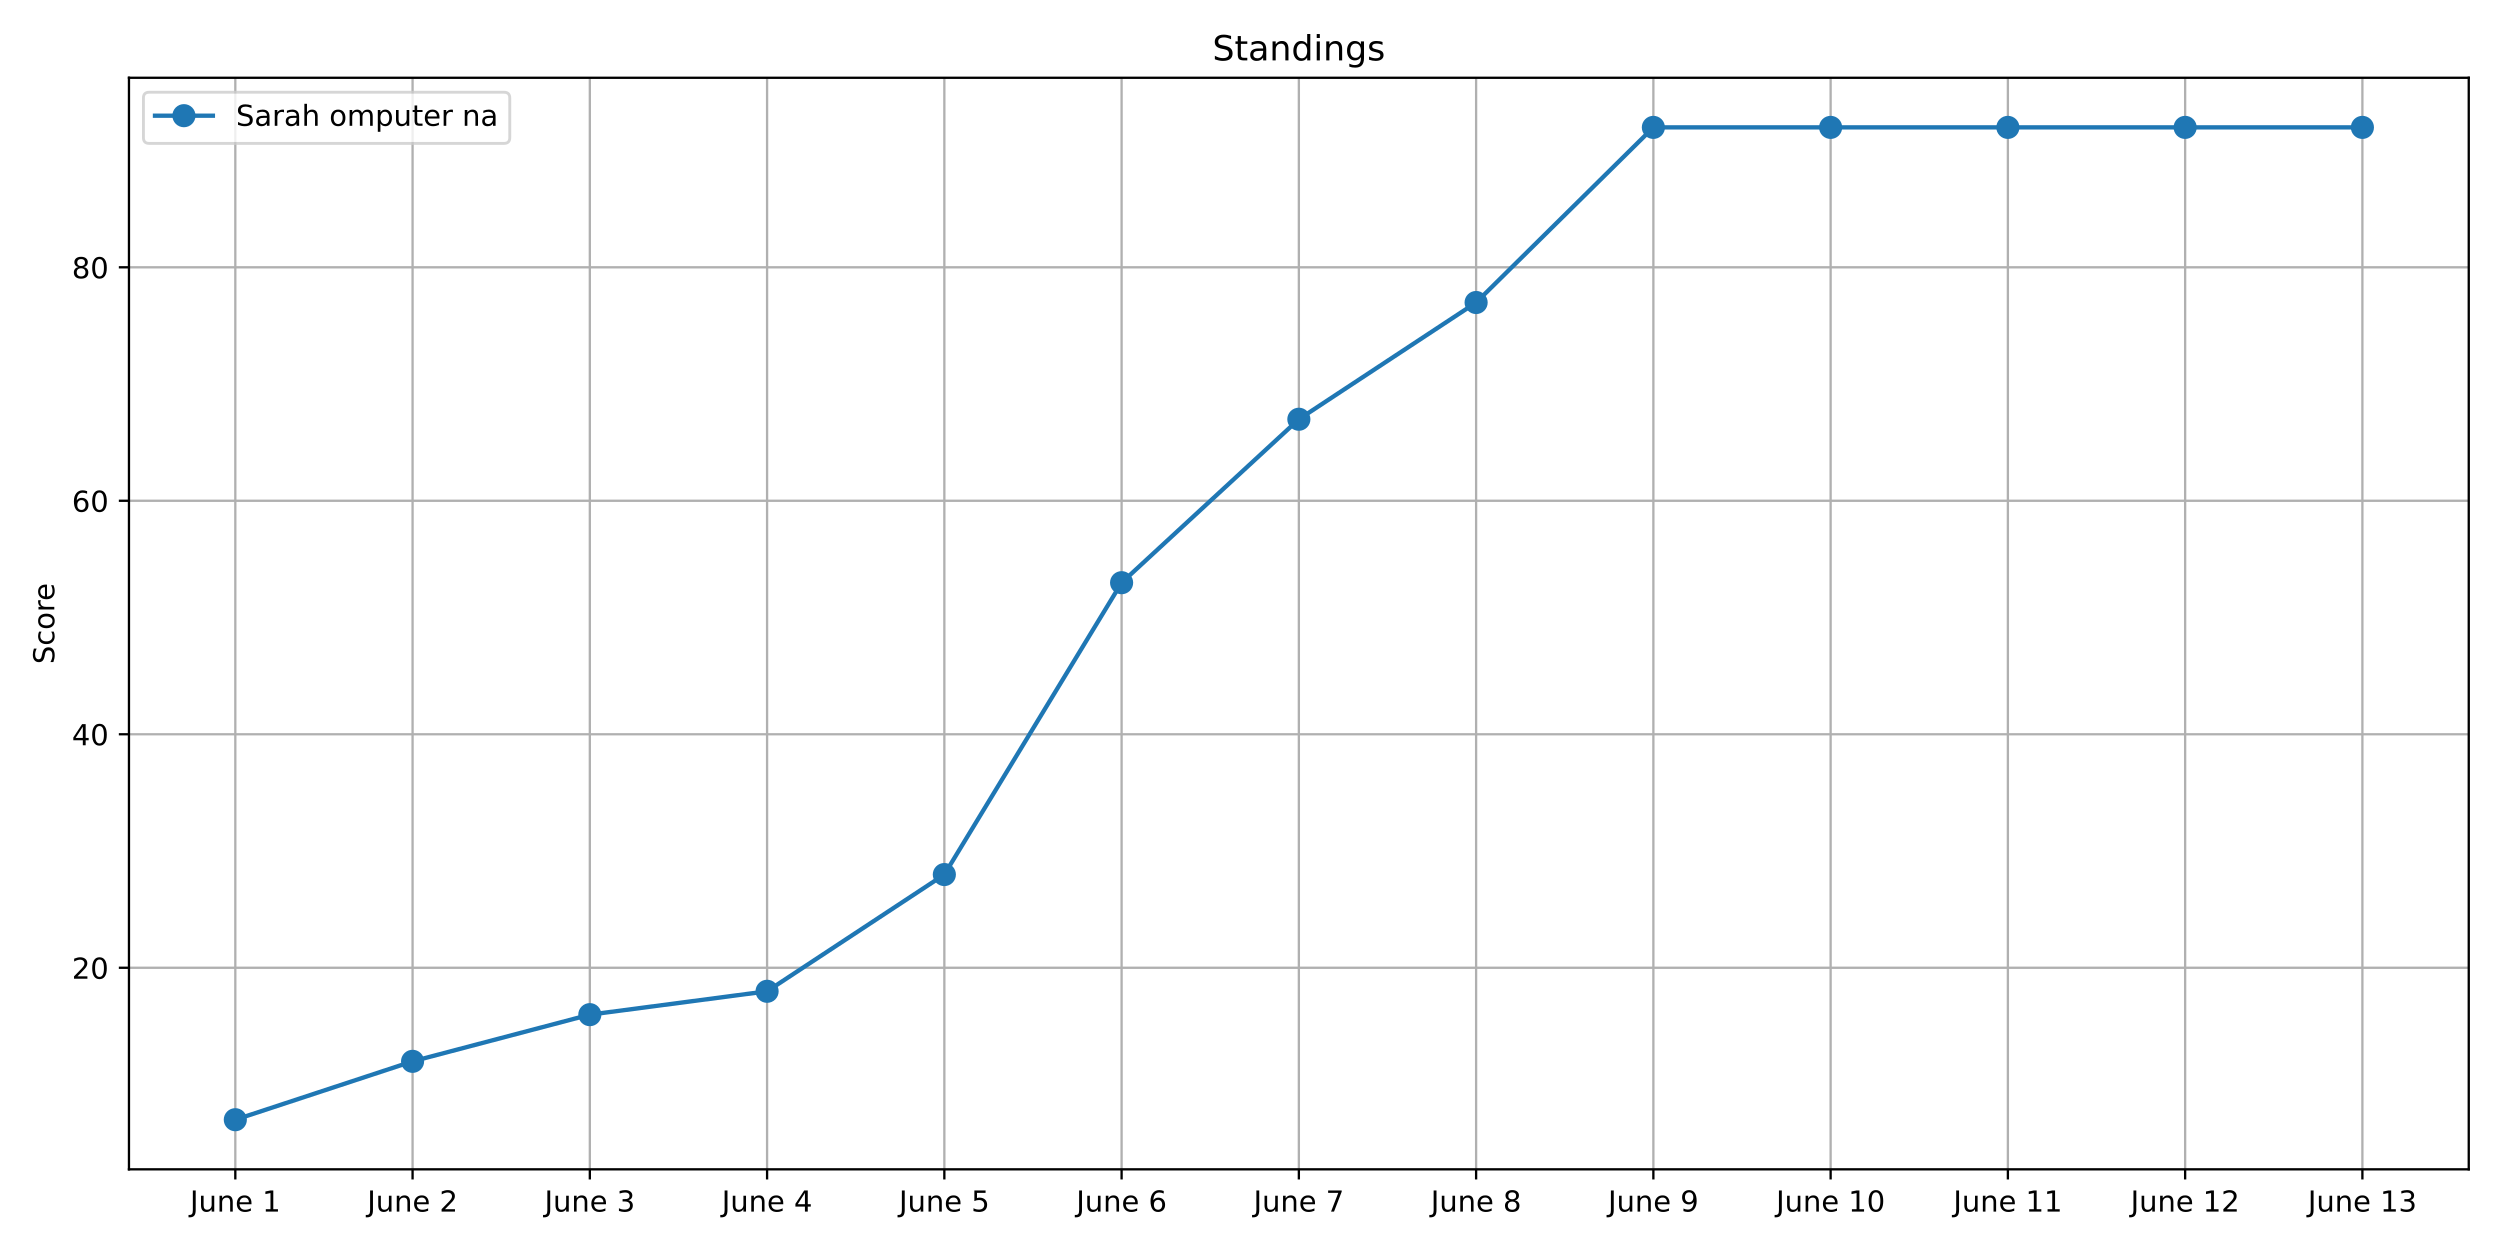
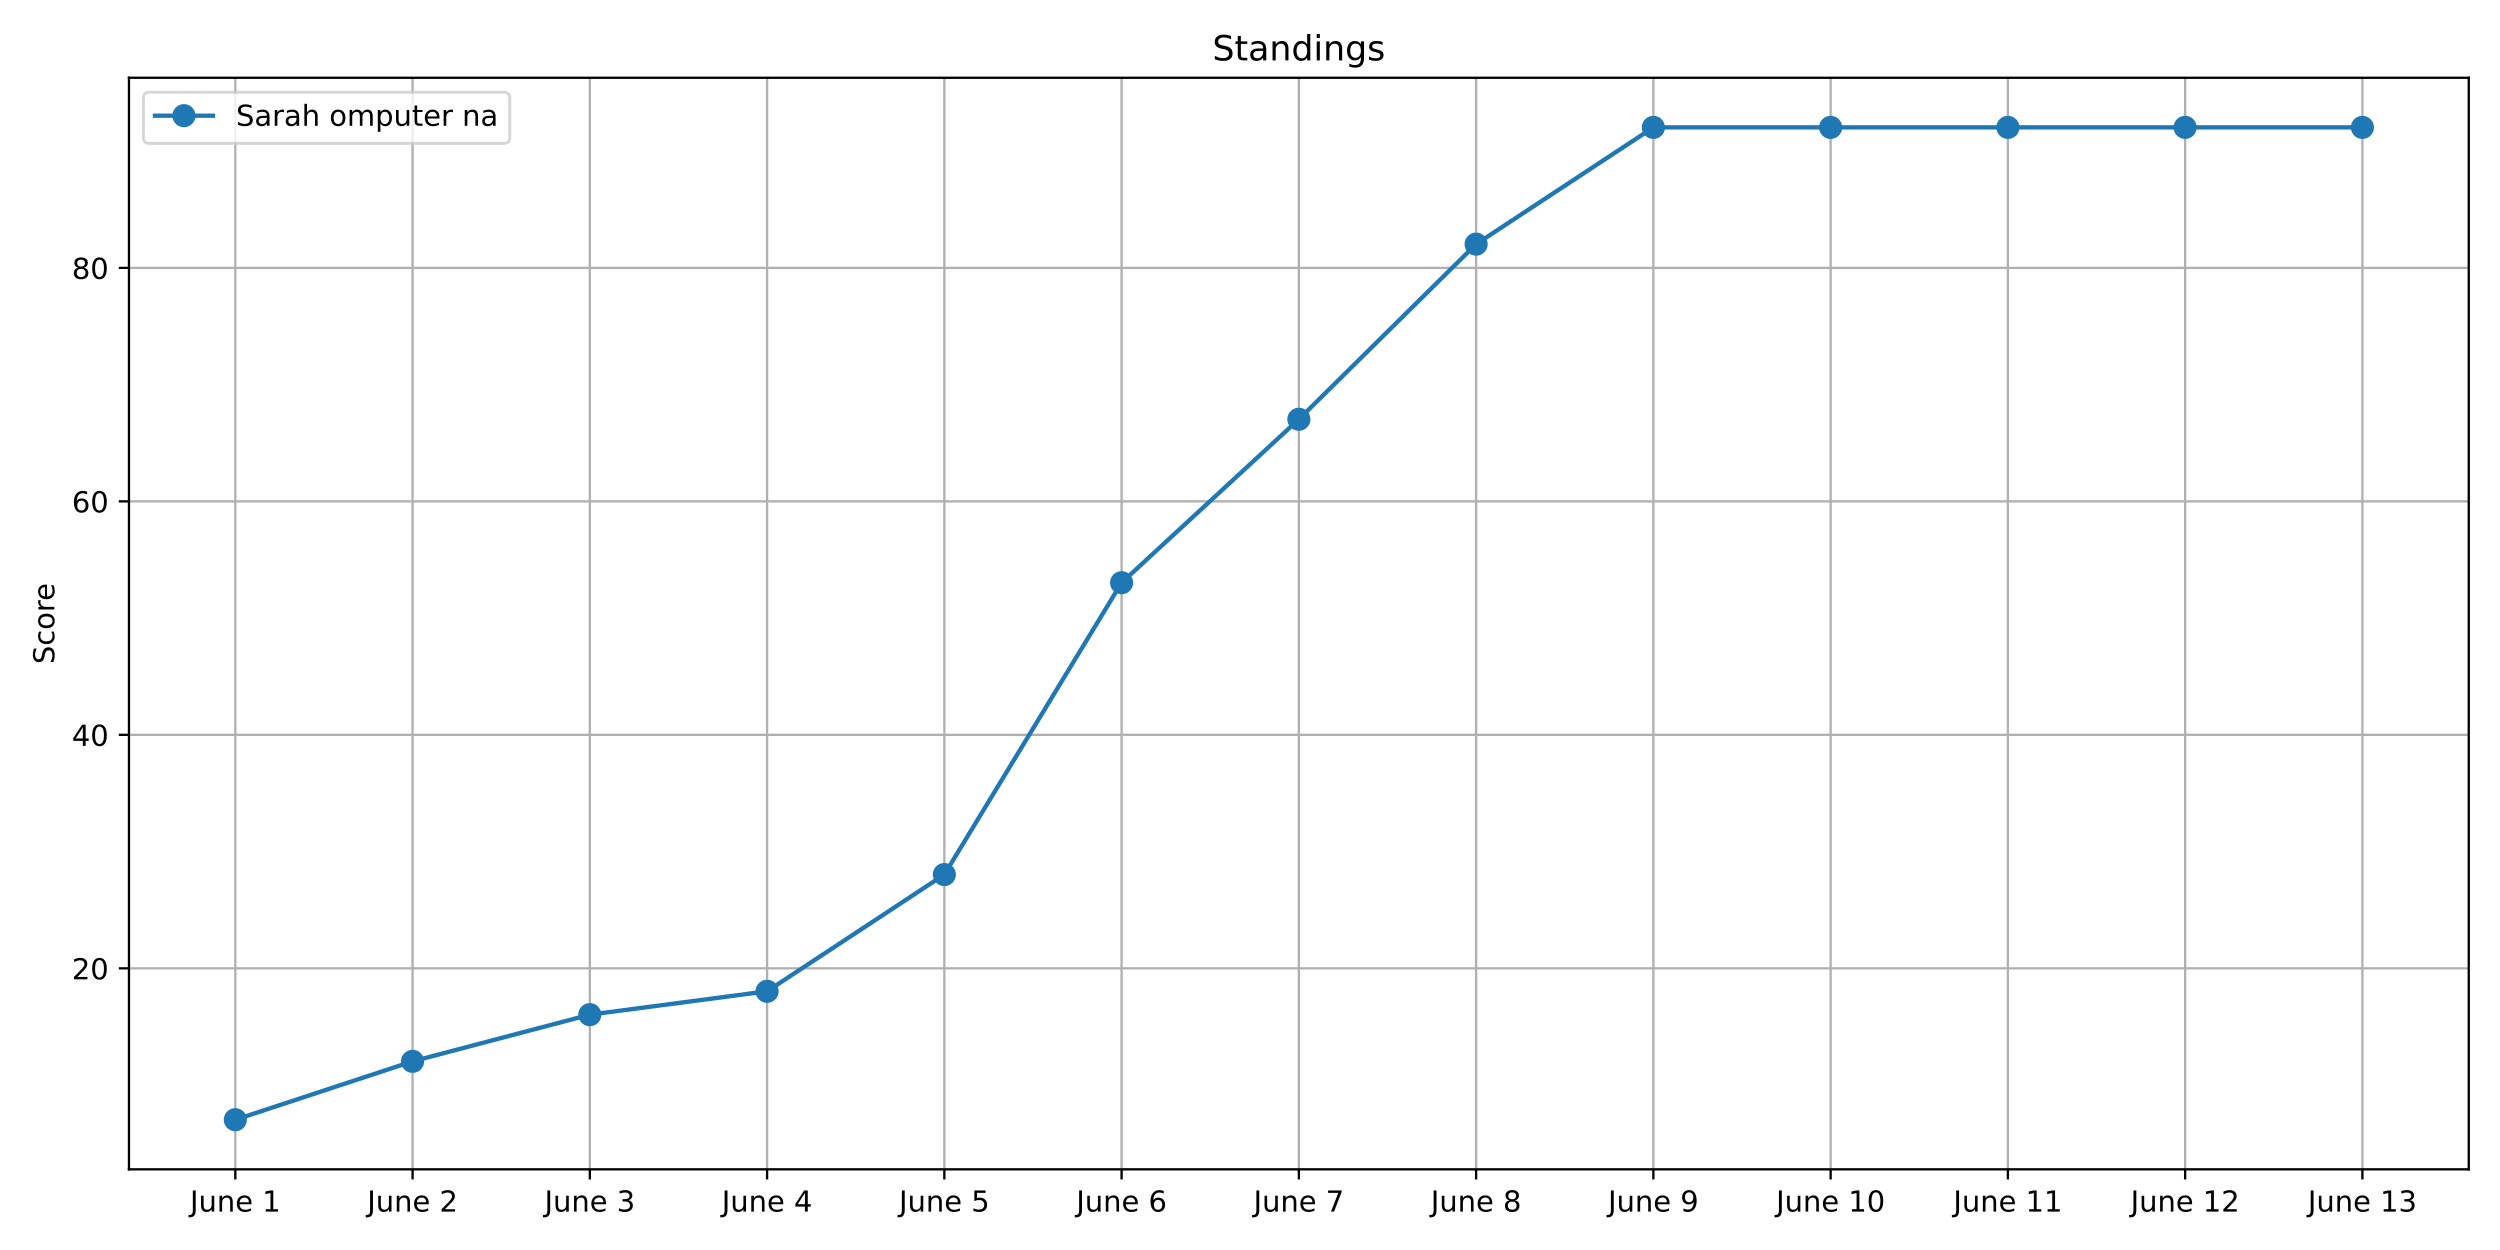
<svg xmlns="http://www.w3.org/2000/svg" xmlns:xlink="http://www.w3.org/1999/xlink" width="864pt" height="432pt" viewBox="0 0 864 432" version="1.1">
  <defs>
    <style type="text/css">*{stroke-linejoin: round; stroke-linecap: butt}</style>
  </defs>
  <g id="figure_1">
    <g id="patch_1">
      <path d="M 0 432  L 864 432  L 864 0  L 0 0  z " style="fill: #ffffff" />
    </g>
    <g id="axes_1">
      <g id="patch_2">
        <path d="M 44.57 404.12  L 853.2 404.12  L 853.2 26.88  L 44.57 26.88  z " style="fill: #ffffff" />
      </g>
      <g id="matplotlib.axis_1">
        <g id="xtick_1">
          <g id="line2d_1">
-             <path d="M 81.326 404.12  L 81.326 26.88  " clip-path="url(#pacecfbe7a1)" style="fill: none; stroke: #b0b0b0; stroke-width: 0.8; stroke-linecap: square" />
+             <path d="M 81.326 404.12  L 81.326 26.88  " clip-path="url(#p3723859408)" style="fill: none; stroke: #b0b0b0; stroke-width: 0.8; stroke-linecap: square" />
          </g>
          <g id="line2d_2">
            <defs>
-               <path id="mc3ddb35dc0" d="M 0 0  L 0 3.5  " style="stroke: #000000; stroke-width: 0.8" />
+               <path id="md9837b0480" d="M 0 0  L 0 3.5  " style="stroke: #000000; stroke-width: 0.8" />
            </defs>
            <g>
-               <use xlink:href="#mc3ddb35dc0" x="81.326" y="404.12" style="stroke: #000000; stroke-width: 0.8" />
+               <use xlink:href="#md9837b0480" x="81.326" y="404.12" style="stroke: #000000; stroke-width: 0.8" />
            </g>
          </g>
          <g id="text_1">
            <g transform="translate(65.66653 418.7184) scale(0.1 -0.1)">
              <defs>
                <path id="DejaVuSans-4a" d="M 628 4666  L 1259 4666  L 1259 325  Q 1259 -519 939 -900  Q 619 -1281 -91 -1281  L -331 -1281  L -331 -750  L -134 -750  Q 284 -750 456 -515  Q 628 -281 628 325  L 628 4666  z " transform="scale(0.015625)" />
                <path id="DejaVuSans-75" d="M 544 1381  L 544 3500  L 1119 3500  L 1119 1403  Q 1119 906 1312 657  Q 1506 409 1894 409  Q 2359 409 2629 706  Q 2900 1003 2900 1516  L 2900 3500  L 3475 3500  L 3475 0  L 2900 0  L 2900 538  Q 2691 219 2414 64  Q 2138 -91 1772 -91  Q 1169 -91 856 284  Q 544 659 544 1381  z M 1991 3584  L 1991 3584  z " transform="scale(0.015625)" />
                <path id="DejaVuSans-6e" d="M 3513 2113  L 3513 0  L 2938 0  L 2938 2094  Q 2938 2591 2744 2837  Q 2550 3084 2163 3084  Q 1697 3084 1428 2787  Q 1159 2491 1159 1978  L 1159 0  L 581 0  L 581 3500  L 1159 3500  L 1159 2956  Q 1366 3272 1645 3428  Q 1925 3584 2291 3584  Q 2894 3584 3203 3211  Q 3513 2838 3513 2113  z " transform="scale(0.015625)" />
                <path id="DejaVuSans-65" d="M 3597 1894  L 3597 1613  L 953 1613  Q 991 1019 1311 708  Q 1631 397 2203 397  Q 2534 397 2845 478  Q 3156 559 3463 722  L 3463 178  Q 3153 47 2828 -22  Q 2503 -91 2169 -91  Q 1331 -91 842 396  Q 353 884 353 1716  Q 353 2575 817 3079  Q 1281 3584 2069 3584  Q 2775 3584 3186 3129  Q 3597 2675 3597 1894  z M 3022 2063  Q 3016 2534 2758 2815  Q 2500 3097 2075 3097  Q 1594 3097 1305 2825  Q 1016 2553 972 2059  L 3022 2063  z " transform="scale(0.015625)" />
                <path id="DejaVuSans-20" transform="scale(0.015625)" />
                <path id="DejaVuSans-31" d="M 794 531  L 1825 531  L 1825 4091  L 703 3866  L 703 4441  L 1819 4666  L 2450 4666  L 2450 531  L 3481 531  L 3481 0  L 794 0  L 794 531  z " transform="scale(0.015625)" />
              </defs>
              <use xlink:href="#DejaVuSans-4a" />
              <use xlink:href="#DejaVuSans-75" x="29.492" />
              <use xlink:href="#DejaVuSans-6e" x="92.871" />
              <use xlink:href="#DejaVuSans-65" x="156.25" />
              <use xlink:href="#DejaVuSans-20" x="217.773" />
              <use xlink:href="#DejaVuSans-31" x="249.561" />
            </g>
          </g>
        </g>
        <g id="xtick_2">
          <g id="line2d_3">
-             <path d="M 142.586 404.12  L 142.586 26.88  " clip-path="url(#pacecfbe7a1)" style="fill: none; stroke: #b0b0b0; stroke-width: 0.8; stroke-linecap: square" />
+             <path d="M 142.586 404.12  L 142.586 26.88  " clip-path="url(#p3723859408)" style="fill: none; stroke: #b0b0b0; stroke-width: 0.8; stroke-linecap: square" />
          </g>
          <g id="line2d_4">
            <g>
-               <use xlink:href="#mc3ddb35dc0" x="142.586" y="404.12" style="stroke: #000000; stroke-width: 0.8" />
+               <use xlink:href="#md9837b0480" x="142.586" y="404.12" style="stroke: #000000; stroke-width: 0.8" />
            </g>
          </g>
          <g id="text_2">
            <g transform="translate(126.9264 418.7184) scale(0.1 -0.1)">
              <defs>
                <path id="DejaVuSans-32" d="M 1228 531  L 3431 531  L 3431 0  L 469 0  L 469 531  Q 828 903 1448 1529  Q 2069 2156 2228 2338  Q 2531 2678 2651 2914  Q 2772 3150 2772 3378  Q 2772 3750 2511 3984  Q 2250 4219 1831 4219  Q 1534 4219 1204 4116  Q 875 4013 500 3803  L 500 4441  Q 881 4594 1212 4672  Q 1544 4750 1819 4750  Q 2544 4750 2975 4387  Q 3406 4025 3406 3419  Q 3406 3131 3298 2873  Q 3191 2616 2906 2266  Q 2828 2175 2409 1742  Q 1991 1309 1228 531  z " transform="scale(0.015625)" />
              </defs>
              <use xlink:href="#DejaVuSans-4a" />
              <use xlink:href="#DejaVuSans-75" x="29.492" />
              <use xlink:href="#DejaVuSans-6e" x="92.871" />
              <use xlink:href="#DejaVuSans-65" x="156.25" />
              <use xlink:href="#DejaVuSans-20" x="217.773" />
              <use xlink:href="#DejaVuSans-32" x="249.561" />
            </g>
          </g>
        </g>
        <g id="xtick_3">
          <g id="line2d_5">
-             <path d="M 203.846 404.12  L 203.846 26.88  " clip-path="url(#pacecfbe7a1)" style="fill: none; stroke: #b0b0b0; stroke-width: 0.8; stroke-linecap: square" />
+             <path d="M 203.846 404.12  L 203.846 26.88  " clip-path="url(#p3723859408)" style="fill: none; stroke: #b0b0b0; stroke-width: 0.8; stroke-linecap: square" />
          </g>
          <g id="line2d_6">
            <g>
-               <use xlink:href="#mc3ddb35dc0" x="203.846" y="404.12" style="stroke: #000000; stroke-width: 0.8" />
+               <use xlink:href="#md9837b0480" x="203.846" y="404.12" style="stroke: #000000; stroke-width: 0.8" />
            </g>
          </g>
          <g id="text_3">
            <g transform="translate(188.1862 418.7184) scale(0.1 -0.1)">
              <defs>
                <path id="DejaVuSans-33" d="M 2597 2516  Q 3050 2419 3304 2112  Q 3559 1806 3559 1356  Q 3559 666 3084 287  Q 2609 -91 1734 -91  Q 1441 -91 1130 -33  Q 819 25 488 141  L 488 750  Q 750 597 1062 519  Q 1375 441 1716 441  Q 2309 441 2620 675  Q 2931 909 2931 1356  Q 2931 1769 2642 2001  Q 2353 2234 1838 2234  L 1294 2234  L 1294 2753  L 1863 2753  Q 2328 2753 2575 2939  Q 2822 3125 2822 3475  Q 2822 3834 2567 4026  Q 2313 4219 1838 4219  Q 1578 4219 1281 4162  Q 984 4106 628 3988  L 628 4550  Q 988 4650 1302 4700  Q 1616 4750 1894 4750  Q 2613 4750 3031 4423  Q 3450 4097 3450 3541  Q 3450 3153 3228 2886  Q 3006 2619 2597 2516  z " transform="scale(0.015625)" />
              </defs>
              <use xlink:href="#DejaVuSans-4a" />
              <use xlink:href="#DejaVuSans-75" x="29.492" />
              <use xlink:href="#DejaVuSans-6e" x="92.871" />
              <use xlink:href="#DejaVuSans-65" x="156.25" />
              <use xlink:href="#DejaVuSans-20" x="217.773" />
              <use xlink:href="#DejaVuSans-33" x="249.561" />
            </g>
          </g>
        </g>
        <g id="xtick_4">
          <g id="line2d_7">
-             <path d="M 265.105 404.12  L 265.105 26.88  " clip-path="url(#pacecfbe7a1)" style="fill: none; stroke: #b0b0b0; stroke-width: 0.8; stroke-linecap: square" />
+             <path d="M 265.105 404.12  L 265.105 26.88  " clip-path="url(#p3723859408)" style="fill: none; stroke: #b0b0b0; stroke-width: 0.8; stroke-linecap: square" />
          </g>
          <g id="line2d_8">
            <g>
-               <use xlink:href="#mc3ddb35dc0" x="265.105" y="404.12" style="stroke: #000000; stroke-width: 0.8" />
+               <use xlink:href="#md9837b0480" x="265.105" y="404.12" style="stroke: #000000; stroke-width: 0.8" />
            </g>
          </g>
          <g id="text_4">
            <g transform="translate(249.4461 418.7184) scale(0.1 -0.1)">
              <defs>
                <path id="DejaVuSans-34" d="M 2419 4116  L 825 1625  L 2419 1625  L 2419 4116  z M 2253 4666  L 3047 4666  L 3047 1625  L 3713 1625  L 3713 1100  L 3047 1100  L 3047 0  L 2419 0  L 2419 1100  L 313 1100  L 313 1709  L 2253 4666  z " transform="scale(0.015625)" />
              </defs>
              <use xlink:href="#DejaVuSans-4a" />
              <use xlink:href="#DejaVuSans-75" x="29.492" />
              <use xlink:href="#DejaVuSans-6e" x="92.871" />
              <use xlink:href="#DejaVuSans-65" x="156.25" />
              <use xlink:href="#DejaVuSans-20" x="217.773" />
              <use xlink:href="#DejaVuSans-34" x="249.561" />
            </g>
          </g>
        </g>
        <g id="xtick_5">
          <g id="line2d_9">
-             <path d="M 326.365 404.12  L 326.365 26.88  " clip-path="url(#pacecfbe7a1)" style="fill: none; stroke: #b0b0b0; stroke-width: 0.8; stroke-linecap: square" />
+             <path d="M 326.365 404.12  L 326.365 26.88  " clip-path="url(#p3723859408)" style="fill: none; stroke: #b0b0b0; stroke-width: 0.8; stroke-linecap: square" />
          </g>
          <g id="line2d_10">
            <g>
-               <use xlink:href="#mc3ddb35dc0" x="326.365" y="404.12" style="stroke: #000000; stroke-width: 0.8" />
+               <use xlink:href="#md9837b0480" x="326.365" y="404.12" style="stroke: #000000; stroke-width: 0.8" />
            </g>
          </g>
          <g id="text_5">
            <g transform="translate(310.7059 418.7184) scale(0.1 -0.1)">
              <defs>
                <path id="DejaVuSans-35" d="M 691 4666  L 3169 4666  L 3169 4134  L 1269 4134  L 1269 2991  Q 1406 3038 1543 3061  Q 1681 3084 1819 3084  Q 2600 3084 3056 2656  Q 3513 2228 3513 1497  Q 3513 744 3044 326  Q 2575 -91 1722 -91  Q 1428 -91 1123 -41  Q 819 9 494 109  L 494 744  Q 775 591 1075 516  Q 1375 441 1709 441  Q 2250 441 2565 725  Q 2881 1009 2881 1497  Q 2881 1984 2565 2268  Q 2250 2553 1709 2553  Q 1456 2553 1204 2497  Q 953 2441 691 2322  L 691 4666  z " transform="scale(0.015625)" />
              </defs>
              <use xlink:href="#DejaVuSans-4a" />
              <use xlink:href="#DejaVuSans-75" x="29.492" />
              <use xlink:href="#DejaVuSans-6e" x="92.871" />
              <use xlink:href="#DejaVuSans-65" x="156.25" />
              <use xlink:href="#DejaVuSans-20" x="217.773" />
              <use xlink:href="#DejaVuSans-35" x="249.561" />
            </g>
          </g>
        </g>
        <g id="xtick_6">
          <g id="line2d_11">
-             <path d="M 387.625 404.12  L 387.625 26.88  " clip-path="url(#pacecfbe7a1)" style="fill: none; stroke: #b0b0b0; stroke-width: 0.8; stroke-linecap: square" />
+             <path d="M 387.625 404.12  L 387.625 26.88  " clip-path="url(#p3723859408)" style="fill: none; stroke: #b0b0b0; stroke-width: 0.8; stroke-linecap: square" />
          </g>
          <g id="line2d_12">
            <g>
-               <use xlink:href="#mc3ddb35dc0" x="387.625" y="404.12" style="stroke: #000000; stroke-width: 0.8" />
+               <use xlink:href="#md9837b0480" x="387.625" y="404.12" style="stroke: #000000; stroke-width: 0.8" />
            </g>
          </g>
          <g id="text_6">
            <g transform="translate(371.9658 418.7184) scale(0.1 -0.1)">
              <defs>
                <path id="DejaVuSans-36" d="M 2113 2584  Q 1688 2584 1439 2293  Q 1191 2003 1191 1497  Q 1191 994 1439 701  Q 1688 409 2113 409  Q 2538 409 2786 701  Q 3034 994 3034 1497  Q 3034 2003 2786 2293  Q 2538 2584 2113 2584  z M 3366 4563  L 3366 3988  Q 3128 4100 2886 4159  Q 2644 4219 2406 4219  Q 1781 4219 1451 3797  Q 1122 3375 1075 2522  Q 1259 2794 1537 2939  Q 1816 3084 2150 3084  Q 2853 3084 3261 2657  Q 3669 2231 3669 1497  Q 3669 778 3244 343  Q 2819 -91 2113 -91  Q 1303 -91 875 529  Q 447 1150 447 2328  Q 447 3434 972 4092  Q 1497 4750 2381 4750  Q 2619 4750 2861 4703  Q 3103 4656 3366 4563  z " transform="scale(0.015625)" />
              </defs>
              <use xlink:href="#DejaVuSans-4a" />
              <use xlink:href="#DejaVuSans-75" x="29.492" />
              <use xlink:href="#DejaVuSans-6e" x="92.871" />
              <use xlink:href="#DejaVuSans-65" x="156.25" />
              <use xlink:href="#DejaVuSans-20" x="217.773" />
              <use xlink:href="#DejaVuSans-36" x="249.561" />
            </g>
          </g>
        </g>
        <g id="xtick_7">
          <g id="line2d_13">
-             <path d="M 448.885 404.12  L 448.885 26.88  " clip-path="url(#pacecfbe7a1)" style="fill: none; stroke: #b0b0b0; stroke-width: 0.8; stroke-linecap: square" />
+             <path d="M 448.885 404.12  L 448.885 26.88  " clip-path="url(#p3723859408)" style="fill: none; stroke: #b0b0b0; stroke-width: 0.8; stroke-linecap: square" />
          </g>
          <g id="line2d_14">
            <g>
-               <use xlink:href="#mc3ddb35dc0" x="448.885" y="404.12" style="stroke: #000000; stroke-width: 0.8" />
+               <use xlink:href="#md9837b0480" x="448.885" y="404.12" style="stroke: #000000; stroke-width: 0.8" />
            </g>
          </g>
          <g id="text_7">
            <g transform="translate(433.2256 418.7184) scale(0.1 -0.1)">
              <defs>
                <path id="DejaVuSans-37" d="M 525 4666  L 3525 4666  L 3525 4397  L 1831 0  L 1172 0  L 2766 4134  L 525 4134  L 525 4666  z " transform="scale(0.015625)" />
              </defs>
              <use xlink:href="#DejaVuSans-4a" />
              <use xlink:href="#DejaVuSans-75" x="29.492" />
              <use xlink:href="#DejaVuSans-6e" x="92.871" />
              <use xlink:href="#DejaVuSans-65" x="156.25" />
              <use xlink:href="#DejaVuSans-20" x="217.773" />
              <use xlink:href="#DejaVuSans-37" x="249.561" />
            </g>
          </g>
        </g>
        <g id="xtick_8">
          <g id="line2d_15">
-             <path d="M 510.145 404.12  L 510.145 26.88  " clip-path="url(#pacecfbe7a1)" style="fill: none; stroke: #b0b0b0; stroke-width: 0.8; stroke-linecap: square" />
+             <path d="M 510.145 404.12  L 510.145 26.88  " clip-path="url(#p3723859408)" style="fill: none; stroke: #b0b0b0; stroke-width: 0.8; stroke-linecap: square" />
          </g>
          <g id="line2d_16">
            <g>
-               <use xlink:href="#mc3ddb35dc0" x="510.145" y="404.12" style="stroke: #000000; stroke-width: 0.8" />
+               <use xlink:href="#md9837b0480" x="510.145" y="404.12" style="stroke: #000000; stroke-width: 0.8" />
            </g>
          </g>
          <g id="text_8">
            <g transform="translate(494.4855 418.7184) scale(0.1 -0.1)">
              <defs>
                <path id="DejaVuSans-38" d="M 2034 2216  Q 1584 2216 1326 1975  Q 1069 1734 1069 1313  Q 1069 891 1326 650  Q 1584 409 2034 409  Q 2484 409 2743 651  Q 3003 894 3003 1313  Q 3003 1734 2745 1975  Q 2488 2216 2034 2216  z M 1403 2484  Q 997 2584 770 2862  Q 544 3141 544 3541  Q 544 4100 942 4425  Q 1341 4750 2034 4750  Q 2731 4750 3128 4425  Q 3525 4100 3525 3541  Q 3525 3141 3298 2862  Q 3072 2584 2669 2484  Q 3125 2378 3379 2068  Q 3634 1759 3634 1313  Q 3634 634 3220 271  Q 2806 -91 2034 -91  Q 1263 -91 848 271  Q 434 634 434 1313  Q 434 1759 690 2068  Q 947 2378 1403 2484  z M 1172 3481  Q 1172 3119 1398 2916  Q 1625 2713 2034 2713  Q 2441 2713 2670 2916  Q 2900 3119 2900 3481  Q 2900 3844 2670 4047  Q 2441 4250 2034 4250  Q 1625 4250 1398 4047  Q 1172 3844 1172 3481  z " transform="scale(0.015625)" />
              </defs>
              <use xlink:href="#DejaVuSans-4a" />
              <use xlink:href="#DejaVuSans-75" x="29.492" />
              <use xlink:href="#DejaVuSans-6e" x="92.871" />
              <use xlink:href="#DejaVuSans-65" x="156.25" />
              <use xlink:href="#DejaVuSans-20" x="217.773" />
              <use xlink:href="#DejaVuSans-38" x="249.561" />
            </g>
          </g>
        </g>
        <g id="xtick_9">
          <g id="line2d_17">
-             <path d="M 571.405 404.12  L 571.405 26.88  " clip-path="url(#pacecfbe7a1)" style="fill: none; stroke: #b0b0b0; stroke-width: 0.8; stroke-linecap: square" />
+             <path d="M 571.405 404.12  L 571.405 26.88  " clip-path="url(#p3723859408)" style="fill: none; stroke: #b0b0b0; stroke-width: 0.8; stroke-linecap: square" />
          </g>
          <g id="line2d_18">
            <g>
-               <use xlink:href="#mc3ddb35dc0" x="571.405" y="404.12" style="stroke: #000000; stroke-width: 0.8" />
+               <use xlink:href="#md9837b0480" x="571.405" y="404.12" style="stroke: #000000; stroke-width: 0.8" />
            </g>
          </g>
          <g id="text_9">
            <g transform="translate(555.7453 418.7184) scale(0.1 -0.1)">
              <defs>
                <path id="DejaVuSans-39" d="M 703 97  L 703 672  Q 941 559 1184 500  Q 1428 441 1663 441  Q 2288 441 2617 861  Q 2947 1281 2994 2138  Q 2813 1869 2534 1725  Q 2256 1581 1919 1581  Q 1219 1581 811 2004  Q 403 2428 403 3163  Q 403 3881 828 4315  Q 1253 4750 1959 4750  Q 2769 4750 3195 4129  Q 3622 3509 3622 2328  Q 3622 1225 3098 567  Q 2575 -91 1691 -91  Q 1453 -91 1209 -44  Q 966 3 703 97  z M 1959 2075  Q 2384 2075 2632 2365  Q 2881 2656 2881 3163  Q 2881 3666 2632 3958  Q 2384 4250 1959 4250  Q 1534 4250 1286 3958  Q 1038 3666 1038 3163  Q 1038 2656 1286 2365  Q 1534 2075 1959 2075  z " transform="scale(0.015625)" />
              </defs>
              <use xlink:href="#DejaVuSans-4a" />
              <use xlink:href="#DejaVuSans-75" x="29.492" />
              <use xlink:href="#DejaVuSans-6e" x="92.871" />
              <use xlink:href="#DejaVuSans-65" x="156.25" />
              <use xlink:href="#DejaVuSans-20" x="217.773" />
              <use xlink:href="#DejaVuSans-39" x="249.561" />
            </g>
          </g>
        </g>
        <g id="xtick_10">
          <g id="line2d_19">
-             <path d="M 632.665 404.12  L 632.665 26.88  " clip-path="url(#pacecfbe7a1)" style="fill: none; stroke: #b0b0b0; stroke-width: 0.8; stroke-linecap: square" />
+             <path d="M 632.665 404.12  L 632.665 26.88  " clip-path="url(#p3723859408)" style="fill: none; stroke: #b0b0b0; stroke-width: 0.8; stroke-linecap: square" />
          </g>
          <g id="line2d_20">
            <g>
-               <use xlink:href="#mc3ddb35dc0" x="632.665" y="404.12" style="stroke: #000000; stroke-width: 0.8" />
+               <use xlink:href="#md9837b0480" x="632.665" y="404.12" style="stroke: #000000; stroke-width: 0.8" />
            </g>
          </g>
          <g id="text_10">
            <g transform="translate(613.8239 418.7184) scale(0.1 -0.1)">
              <defs>
                <path id="DejaVuSans-30" d="M 2034 4250  Q 1547 4250 1301 3770  Q 1056 3291 1056 2328  Q 1056 1369 1301 889  Q 1547 409 2034 409  Q 2525 409 2770 889  Q 3016 1369 3016 2328  Q 3016 3291 2770 3770  Q 2525 4250 2034 4250  z M 2034 4750  Q 2819 4750 3233 4129  Q 3647 3509 3647 2328  Q 3647 1150 3233 529  Q 2819 -91 2034 -91  Q 1250 -91 836 529  Q 422 1150 422 2328  Q 422 3509 836 4129  Q 1250 4750 2034 4750  z " transform="scale(0.015625)" />
              </defs>
              <use xlink:href="#DejaVuSans-4a" />
              <use xlink:href="#DejaVuSans-75" x="29.492" />
              <use xlink:href="#DejaVuSans-6e" x="92.871" />
              <use xlink:href="#DejaVuSans-65" x="156.25" />
              <use xlink:href="#DejaVuSans-20" x="217.773" />
              <use xlink:href="#DejaVuSans-31" x="249.561" />
              <use xlink:href="#DejaVuSans-30" x="313.184" />
            </g>
          </g>
        </g>
        <g id="xtick_11">
          <g id="line2d_21">
-             <path d="M 693.924 404.12  L 693.924 26.88  " clip-path="url(#pacecfbe7a1)" style="fill: none; stroke: #b0b0b0; stroke-width: 0.8; stroke-linecap: square" />
+             <path d="M 693.924 404.12  L 693.924 26.88  " clip-path="url(#p3723859408)" style="fill: none; stroke: #b0b0b0; stroke-width: 0.8; stroke-linecap: square" />
          </g>
          <g id="line2d_22">
            <g>
-               <use xlink:href="#mc3ddb35dc0" x="693.924" y="404.12" style="stroke: #000000; stroke-width: 0.8" />
+               <use xlink:href="#md9837b0480" x="693.924" y="404.12" style="stroke: #000000; stroke-width: 0.8" />
            </g>
          </g>
          <g id="text_11">
            <g transform="translate(675.0838 418.7184) scale(0.1 -0.1)">
              <use xlink:href="#DejaVuSans-4a" />
              <use xlink:href="#DejaVuSans-75" x="29.492" />
              <use xlink:href="#DejaVuSans-6e" x="92.871" />
              <use xlink:href="#DejaVuSans-65" x="156.25" />
              <use xlink:href="#DejaVuSans-20" x="217.773" />
              <use xlink:href="#DejaVuSans-31" x="249.561" />
              <use xlink:href="#DejaVuSans-31" x="313.184" />
            </g>
          </g>
        </g>
        <g id="xtick_12">
          <g id="line2d_23">
-             <path d="M 755.184 404.12  L 755.184 26.88  " clip-path="url(#pacecfbe7a1)" style="fill: none; stroke: #b0b0b0; stroke-width: 0.8; stroke-linecap: square" />
+             <path d="M 755.184 404.12  L 755.184 26.88  " clip-path="url(#p3723859408)" style="fill: none; stroke: #b0b0b0; stroke-width: 0.8; stroke-linecap: square" />
          </g>
          <g id="line2d_24">
            <g>
-               <use xlink:href="#mc3ddb35dc0" x="755.184" y="404.12" style="stroke: #000000; stroke-width: 0.8" />
+               <use xlink:href="#md9837b0480" x="755.184" y="404.12" style="stroke: #000000; stroke-width: 0.8" />
            </g>
          </g>
          <g id="text_12">
            <g transform="translate(736.3436 418.7184) scale(0.1 -0.1)">
              <use xlink:href="#DejaVuSans-4a" />
              <use xlink:href="#DejaVuSans-75" x="29.492" />
              <use xlink:href="#DejaVuSans-6e" x="92.871" />
              <use xlink:href="#DejaVuSans-65" x="156.25" />
              <use xlink:href="#DejaVuSans-20" x="217.773" />
              <use xlink:href="#DejaVuSans-31" x="249.561" />
              <use xlink:href="#DejaVuSans-32" x="313.184" />
            </g>
          </g>
        </g>
        <g id="xtick_13">
          <g id="line2d_25">
-             <path d="M 816.444 404.12  L 816.444 26.88  " clip-path="url(#pacecfbe7a1)" style="fill: none; stroke: #b0b0b0; stroke-width: 0.8; stroke-linecap: square" />
+             <path d="M 816.444 404.12  L 816.444 26.88  " clip-path="url(#p3723859408)" style="fill: none; stroke: #b0b0b0; stroke-width: 0.8; stroke-linecap: square" />
          </g>
          <g id="line2d_26">
            <g>
-               <use xlink:href="#mc3ddb35dc0" x="816.444" y="404.12" style="stroke: #000000; stroke-width: 0.8" />
+               <use xlink:href="#md9837b0480" x="816.444" y="404.12" style="stroke: #000000; stroke-width: 0.8" />
            </g>
          </g>
          <g id="text_13">
            <g transform="translate(797.6035 418.7184) scale(0.1 -0.1)">
              <use xlink:href="#DejaVuSans-4a" />
              <use xlink:href="#DejaVuSans-75" x="29.492" />
              <use xlink:href="#DejaVuSans-6e" x="92.871" />
              <use xlink:href="#DejaVuSans-65" x="156.25" />
              <use xlink:href="#DejaVuSans-20" x="217.773" />
              <use xlink:href="#DejaVuSans-31" x="249.561" />
              <use xlink:href="#DejaVuSans-33" x="313.184" />
            </g>
          </g>
        </g>
      </g>
      <g id="matplotlib.axis_2">
        <g id="ytick_1">
          <g id="line2d_27">
-             <path d="M 44.57 334.455  L 853.2 334.455  " clip-path="url(#pacecfbe7a1)" style="fill: none; stroke: #b0b0b0; stroke-width: 0.8; stroke-linecap: square" />
+             <path d="M 44.57 334.656  L 853.2 334.656  " clip-path="url(#p3723859408)" style="fill: none; stroke: #b0b0b0; stroke-width: 0.8; stroke-linecap: square" />
          </g>
          <g id="line2d_28">
            <defs>
-               <path id="ma6fdde2ef2" d="M 0 0  L -3.5 0  " style="stroke: #000000; stroke-width: 0.8" />
+               <path id="m6a6124f457" d="M 0 0  L -3.5 0  " style="stroke: #000000; stroke-width: 0.8" />
            </defs>
            <g>
-               <use xlink:href="#ma6fdde2ef2" x="44.57" y="334.455" style="stroke: #000000; stroke-width: 0.8" />
+               <use xlink:href="#m6a6124f457" x="44.57" y="334.656" style="stroke: #000000; stroke-width: 0.8" />
            </g>
          </g>
          <g id="text_14">
-             <g transform="translate(24.845 338.2543) scale(0.1 -0.1)">
+             <g transform="translate(24.845 338.4556) scale(0.1 -0.1)">
              <use xlink:href="#DejaVuSans-32" />
              <use xlink:href="#DejaVuSans-30" x="63.623" />
            </g>
          </g>
        </g>
        <g id="ytick_2">
          <g id="line2d_29">
-             <path d="M 44.57 253.762  L 853.2 253.762  " clip-path="url(#pacecfbe7a1)" style="fill: none; stroke: #b0b0b0; stroke-width: 0.8; stroke-linecap: square" />
+             <path d="M 44.57 253.963  L 853.2 253.963  " clip-path="url(#p3723859408)" style="fill: none; stroke: #b0b0b0; stroke-width: 0.8; stroke-linecap: square" />
          </g>
          <g id="line2d_30">
            <g>
-               <use xlink:href="#ma6fdde2ef2" x="44.57" y="253.762" style="stroke: #000000; stroke-width: 0.8" />
+               <use xlink:href="#m6a6124f457" x="44.57" y="253.963" style="stroke: #000000; stroke-width: 0.8" />
            </g>
          </g>
          <g id="text_15">
-             <g transform="translate(24.845 257.5612) scale(0.1 -0.1)">
+             <g transform="translate(24.845 257.7626) scale(0.1 -0.1)">
              <use xlink:href="#DejaVuSans-34" />
              <use xlink:href="#DejaVuSans-30" x="63.623" />
            </g>
          </g>
        </g>
        <g id="ytick_3">
          <g id="line2d_31">
-             <path d="M 44.57 173.069  L 853.2 173.069  " clip-path="url(#pacecfbe7a1)" style="fill: none; stroke: #b0b0b0; stroke-width: 0.8; stroke-linecap: square" />
+             <path d="M 44.57 173.27  L 853.2 173.27  " clip-path="url(#p3723859408)" style="fill: none; stroke: #b0b0b0; stroke-width: 0.8; stroke-linecap: square" />
          </g>
          <g id="line2d_32">
            <g>
-               <use xlink:href="#ma6fdde2ef2" x="44.57" y="173.069" style="stroke: #000000; stroke-width: 0.8" />
+               <use xlink:href="#m6a6124f457" x="44.57" y="173.27" style="stroke: #000000; stroke-width: 0.8" />
            </g>
          </g>
          <g id="text_16">
-             <g transform="translate(24.845 176.8682) scale(0.1 -0.1)">
+             <g transform="translate(24.845 177.0695) scale(0.1 -0.1)">
              <use xlink:href="#DejaVuSans-36" />
              <use xlink:href="#DejaVuSans-30" x="63.623" />
            </g>
          </g>
        </g>
        <g id="ytick_4">
          <g id="line2d_33">
-             <path d="M 44.57 92.376  L 853.2 92.376  " clip-path="url(#pacecfbe7a1)" style="fill: none; stroke: #b0b0b0; stroke-width: 0.8; stroke-linecap: square" />
+             <path d="M 44.57 92.577  L 853.2 92.577  " clip-path="url(#p3723859408)" style="fill: none; stroke: #b0b0b0; stroke-width: 0.8; stroke-linecap: square" />
          </g>
          <g id="line2d_34">
            <g>
-               <use xlink:href="#ma6fdde2ef2" x="44.57" y="92.376" style="stroke: #000000; stroke-width: 0.8" />
+               <use xlink:href="#m6a6124f457" x="44.57" y="92.577" style="stroke: #000000; stroke-width: 0.8" />
            </g>
          </g>
          <g id="text_17">
-             <g transform="translate(24.845 96.17515) scale(0.1 -0.1)">
+             <g transform="translate(24.845 96.37647) scale(0.1 -0.1)">
              <use xlink:href="#DejaVuSans-38" />
              <use xlink:href="#DejaVuSans-30" x="63.623" />
            </g>
          </g>
        </g>
        <g id="text_18">
          <g transform="translate(18.76531 229.5023) rotate(-90) scale(0.1 -0.1)">
            <defs>
              <path id="DejaVuSans-53" d="M 3425 4513  L 3425 3897  Q 3066 4069 2747 4153  Q 2428 4238 2131 4238  Q 1616 4238 1336 4038  Q 1056 3838 1056 3469  Q 1056 3159 1242 3001  Q 1428 2844 1947 2747  L 2328 2669  Q 3034 2534 3370 2195  Q 3706 1856 3706 1288  Q 3706 609 3251 259  Q 2797 -91 1919 -91  Q 1588 -91 1214 -16  Q 841 59 441 206  L 441 856  Q 825 641 1194 531  Q 1563 422 1919 422  Q 2459 422 2753 634  Q 3047 847 3047 1241  Q 3047 1584 2836 1778  Q 2625 1972 2144 2069  L 1759 2144  Q 1053 2284 737 2584  Q 422 2884 422 3419  Q 422 4038 858 4394  Q 1294 4750 2059 4750  Q 2388 4750 2728 4690  Q 3069 4631 3425 4513  z " transform="scale(0.015625)" />
              <path id="DejaVuSans-63" d="M 3122 3366  L 3122 2828  Q 2878 2963 2633 3030  Q 2388 3097 2138 3097  Q 1578 3097 1268 2742  Q 959 2388 959 1747  Q 959 1106 1268 751  Q 1578 397 2138 397  Q 2388 397 2633 464  Q 2878 531 3122 666  L 3122 134  Q 2881 22 2623 -34  Q 2366 -91 2075 -91  Q 1284 -91 818 406  Q 353 903 353 1747  Q 353 2603 823 3093  Q 1294 3584 2113 3584  Q 2378 3584 2631 3529  Q 2884 3475 3122 3366  z " transform="scale(0.015625)" />
              <path id="DejaVuSans-6f" d="M 1959 3097  Q 1497 3097 1228 2736  Q 959 2375 959 1747  Q 959 1119 1226 758  Q 1494 397 1959 397  Q 2419 397 2687 759  Q 2956 1122 2956 1747  Q 2956 2369 2687 2733  Q 2419 3097 1959 3097  z M 1959 3584  Q 2709 3584 3137 3096  Q 3566 2609 3566 1747  Q 3566 888 3137 398  Q 2709 -91 1959 -91  Q 1206 -91 779 398  Q 353 888 353 1747  Q 353 2609 779 3096  Q 1206 3584 1959 3584  z " transform="scale(0.015625)" />
              <path id="DejaVuSans-72" d="M 2631 2963  Q 2534 3019 2420 3045  Q 2306 3072 2169 3072  Q 1681 3072 1420 2755  Q 1159 2438 1159 1844  L 1159 0  L 581 0  L 581 3500  L 1159 3500  L 1159 2956  Q 1341 3275 1631 3429  Q 1922 3584 2338 3584  Q 2397 3584 2469 3576  Q 2541 3569 2628 3553  L 2631 2963  z " transform="scale(0.015625)" />
            </defs>
            <use xlink:href="#DejaVuSans-53" />
            <use xlink:href="#DejaVuSans-63" x="63.477" />
            <use xlink:href="#DejaVuSans-6f" x="118.457" />
            <use xlink:href="#DejaVuSans-72" x="179.639" />
            <use xlink:href="#DejaVuSans-65" x="218.502" />
          </g>
        </g>
      </g>
      <g id="line2d_35">
-         <path d="M 81.326 386.973  L 142.586 366.799  L 203.846 350.661  L 265.105 342.592  L 326.365 302.245  L 387.625 201.379  L 448.885 144.894  L 510.145 104.547  L 571.405 44.027  L 632.665 44.027  L 693.924 44.027  L 755.184 44.027  L 816.444 44.027  " clip-path="url(#pacecfbe7a1)" style="fill: none; stroke: #1f77b4; stroke-width: 1.5; stroke-linecap: square" />
+         <path d="M 81.326 386.973  L 142.586 366.799  L 203.846 350.661  L 265.105 342.592  L 326.365 302.245  L 387.625 201.379  L 448.885 144.894  L 510.145 84.374  L 571.405 44.027  L 632.665 44.027  L 693.924 44.027  L 755.184 44.027  L 816.444 44.027  " clip-path="url(#p3723859408)" style="fill: none; stroke: #1f77b4; stroke-width: 1.5; stroke-linecap: square" />
        <defs>
-           <path id="mb955535ce8" d="M 0 3.5  C 0.928 3.5 1.819 3.131 2.475 2.475  C 3.131 1.819 3.5 0.928 3.5 0  C 3.5 -0.928 3.131 -1.819 2.475 -2.475  C 1.819 -3.131 0.928 -3.5 0 -3.5  C -0.928 -3.5 -1.819 -3.131 -2.475 -2.475  C -3.131 -1.819 -3.5 -0.928 -3.5 0  C -3.5 0.928 -3.131 1.819 -2.475 2.475  C -1.819 3.131 -0.928 3.5 0 3.5  z " style="stroke: #1f77b4" />
+           <path id="mac51b07051" d="M 0 3.5  C 0.928 3.5 1.819 3.131 2.475 2.475  C 3.131 1.819 3.5 0.928 3.5 0  C 3.5 -0.928 3.131 -1.819 2.475 -2.475  C 1.819 -3.131 0.928 -3.5 0 -3.5  C -0.928 -3.5 -1.819 -3.131 -2.475 -2.475  C -3.131 -1.819 -3.5 -0.928 -3.5 0  C -3.5 0.928 -3.131 1.819 -2.475 2.475  C -1.819 3.131 -0.928 3.5 0 3.5  z " style="stroke: #1f77b4" />
        </defs>
-         <g clip-path="url(#pacecfbe7a1)">
-           <use xlink:href="#mb955535ce8" x="81.326" y="386.973" style="fill: #1f77b4; stroke: #1f77b4" />
-           <use xlink:href="#mb955535ce8" x="142.586" y="366.799" style="fill: #1f77b4; stroke: #1f77b4" />
-           <use xlink:href="#mb955535ce8" x="203.846" y="350.661" style="fill: #1f77b4; stroke: #1f77b4" />
-           <use xlink:href="#mb955535ce8" x="265.105" y="342.592" style="fill: #1f77b4; stroke: #1f77b4" />
-           <use xlink:href="#mb955535ce8" x="326.365" y="302.245" style="fill: #1f77b4; stroke: #1f77b4" />
-           <use xlink:href="#mb955535ce8" x="387.625" y="201.379" style="fill: #1f77b4; stroke: #1f77b4" />
-           <use xlink:href="#mb955535ce8" x="448.885" y="144.894" style="fill: #1f77b4; stroke: #1f77b4" />
-           <use xlink:href="#mb955535ce8" x="510.145" y="104.547" style="fill: #1f77b4; stroke: #1f77b4" />
-           <use xlink:href="#mb955535ce8" x="571.405" y="44.027" style="fill: #1f77b4; stroke: #1f77b4" />
-           <use xlink:href="#mb955535ce8" x="632.665" y="44.027" style="fill: #1f77b4; stroke: #1f77b4" />
-           <use xlink:href="#mb955535ce8" x="693.924" y="44.027" style="fill: #1f77b4; stroke: #1f77b4" />
-           <use xlink:href="#mb955535ce8" x="755.184" y="44.027" style="fill: #1f77b4; stroke: #1f77b4" />
-           <use xlink:href="#mb955535ce8" x="816.444" y="44.027" style="fill: #1f77b4; stroke: #1f77b4" />
+         <g clip-path="url(#p3723859408)">
+           <use xlink:href="#mac51b07051" x="81.326" y="386.973" style="fill: #1f77b4; stroke: #1f77b4" />
+           <use xlink:href="#mac51b07051" x="142.586" y="366.799" style="fill: #1f77b4; stroke: #1f77b4" />
+           <use xlink:href="#mac51b07051" x="203.846" y="350.661" style="fill: #1f77b4; stroke: #1f77b4" />
+           <use xlink:href="#mac51b07051" x="265.105" y="342.592" style="fill: #1f77b4; stroke: #1f77b4" />
+           <use xlink:href="#mac51b07051" x="326.365" y="302.245" style="fill: #1f77b4; stroke: #1f77b4" />
+           <use xlink:href="#mac51b07051" x="387.625" y="201.379" style="fill: #1f77b4; stroke: #1f77b4" />
+           <use xlink:href="#mac51b07051" x="448.885" y="144.894" style="fill: #1f77b4; stroke: #1f77b4" />
+           <use xlink:href="#mac51b07051" x="510.145" y="84.374" style="fill: #1f77b4; stroke: #1f77b4" />
+           <use xlink:href="#mac51b07051" x="571.405" y="44.027" style="fill: #1f77b4; stroke: #1f77b4" />
+           <use xlink:href="#mac51b07051" x="632.665" y="44.027" style="fill: #1f77b4; stroke: #1f77b4" />
+           <use xlink:href="#mac51b07051" x="693.924" y="44.027" style="fill: #1f77b4; stroke: #1f77b4" />
+           <use xlink:href="#mac51b07051" x="755.184" y="44.027" style="fill: #1f77b4; stroke: #1f77b4" />
+           <use xlink:href="#mac51b07051" x="816.444" y="44.027" style="fill: #1f77b4; stroke: #1f77b4" />
        </g>
      </g>
      <g id="patch_3">
        <path d="M 44.57 404.12  L 44.57 26.88  " style="fill: none; stroke: #000000; stroke-width: 0.8; stroke-linejoin: miter; stroke-linecap: square" />
      </g>
      <g id="patch_4">
        <path d="M 853.2 404.12  L 853.2 26.88  " style="fill: none; stroke: #000000; stroke-width: 0.8; stroke-linejoin: miter; stroke-linecap: square" />
      </g>
      <g id="patch_5">
        <path d="M 44.57 404.12  L 853.2 404.12  " style="fill: none; stroke: #000000; stroke-width: 0.8; stroke-linejoin: miter; stroke-linecap: square" />
      </g>
      <g id="patch_6">
        <path d="M 44.57 26.88  L 853.2 26.88  " style="fill: none; stroke: #000000; stroke-width: 0.8; stroke-linejoin: miter; stroke-linecap: square" />
      </g>
      <g id="text_19">
        <g transform="translate(419.0312 20.88) scale(0.12 -0.12)">
          <defs>
            <path id="DejaVuSans-74" d="M 1172 4494  L 1172 3500  L 2356 3500  L 2356 3053  L 1172 3053  L 1172 1153  Q 1172 725 1289 603  Q 1406 481 1766 481  L 2356 481  L 2356 0  L 1766 0  Q 1100 0 847 248  Q 594 497 594 1153  L 594 3053  L 172 3053  L 172 3500  L 594 3500  L 594 4494  L 1172 4494  z " transform="scale(0.015625)" />
            <path id="DejaVuSans-61" d="M 2194 1759  Q 1497 1759 1228 1600  Q 959 1441 959 1056  Q 959 750 1161 570  Q 1363 391 1709 391  Q 2188 391 2477 730  Q 2766 1069 2766 1631  L 2766 1759  L 2194 1759  z M 3341 1997  L 3341 0  L 2766 0  L 2766 531  Q 2569 213 2275 61  Q 1981 -91 1556 -91  Q 1019 -91 701 211  Q 384 513 384 1019  Q 384 1609 779 1909  Q 1175 2209 1959 2209  L 2766 2209  L 2766 2266  Q 2766 2663 2505 2880  Q 2244 3097 1772 3097  Q 1472 3097 1187 3025  Q 903 2953 641 2809  L 641 3341  Q 956 3463 1253 3523  Q 1550 3584 1831 3584  Q 2591 3584 2966 3190  Q 3341 2797 3341 1997  z " transform="scale(0.015625)" />
            <path id="DejaVuSans-64" d="M 2906 2969  L 2906 4863  L 3481 4863  L 3481 0  L 2906 0  L 2906 525  Q 2725 213 2448 61  Q 2172 -91 1784 -91  Q 1150 -91 751 415  Q 353 922 353 1747  Q 353 2572 751 3078  Q 1150 3584 1784 3584  Q 2172 3584 2448 3432  Q 2725 3281 2906 2969  z M 947 1747  Q 947 1113 1208 752  Q 1469 391 1925 391  Q 2381 391 2643 752  Q 2906 1113 2906 1747  Q 2906 2381 2643 2742  Q 2381 3103 1925 3103  Q 1469 3103 1208 2742  Q 947 2381 947 1747  z " transform="scale(0.015625)" />
            <path id="DejaVuSans-69" d="M 603 3500  L 1178 3500  L 1178 0  L 603 0  L 603 3500  z M 603 4863  L 1178 4863  L 1178 4134  L 603 4134  L 603 4863  z " transform="scale(0.015625)" />
            <path id="DejaVuSans-67" d="M 2906 1791  Q 2906 2416 2648 2759  Q 2391 3103 1925 3103  Q 1463 3103 1205 2759  Q 947 2416 947 1791  Q 947 1169 1205 825  Q 1463 481 1925 481  Q 2391 481 2648 825  Q 2906 1169 2906 1791  z M 3481 434  Q 3481 -459 3084 -895  Q 2688 -1331 1869 -1331  Q 1566 -1331 1297 -1286  Q 1028 -1241 775 -1147  L 775 -588  Q 1028 -725 1275 -790  Q 1522 -856 1778 -856  Q 2344 -856 2625 -561  Q 2906 -266 2906 331  L 2906 616  Q 2728 306 2450 153  Q 2172 0 1784 0  Q 1141 0 747 490  Q 353 981 353 1791  Q 353 2603 747 3093  Q 1141 3584 1784 3584  Q 2172 3584 2450 3431  Q 2728 3278 2906 2969  L 2906 3500  L 3481 3500  L 3481 434  z " transform="scale(0.015625)" />
            <path id="DejaVuSans-73" d="M 2834 3397  L 2834 2853  Q 2591 2978 2328 3040  Q 2066 3103 1784 3103  Q 1356 3103 1142 2972  Q 928 2841 928 2578  Q 928 2378 1081 2264  Q 1234 2150 1697 2047  L 1894 2003  Q 2506 1872 2764 1633  Q 3022 1394 3022 966  Q 3022 478 2636 193  Q 2250 -91 1575 -91  Q 1294 -91 989 -36  Q 684 19 347 128  L 347 722  Q 666 556 975 473  Q 1284 391 1588 391  Q 1994 391 2212 530  Q 2431 669 2431 922  Q 2431 1156 2273 1281  Q 2116 1406 1581 1522  L 1381 1569  Q 847 1681 609 1914  Q 372 2147 372 2553  Q 372 3047 722 3315  Q 1072 3584 1716 3584  Q 2034 3584 2315 3537  Q 2597 3491 2834 3397  z " transform="scale(0.015625)" />
          </defs>
          <use xlink:href="#DejaVuSans-53" />
          <use xlink:href="#DejaVuSans-74" x="63.477" />
          <use xlink:href="#DejaVuSans-61" x="102.686" />
          <use xlink:href="#DejaVuSans-6e" x="163.965" />
          <use xlink:href="#DejaVuSans-64" x="227.344" />
          <use xlink:href="#DejaVuSans-69" x="290.82" />
          <use xlink:href="#DejaVuSans-6e" x="318.604" />
          <use xlink:href="#DejaVuSans-67" x="381.982" />
          <use xlink:href="#DejaVuSans-73" x="445.459" />
        </g>
      </g>
      <g id="legend_1">
        <g id="patch_7">
          <path d="M 51.57 49.558  L 174.175 49.558  Q 176.175 49.558 176.175 47.558  L 176.175 33.88  Q 176.175 31.88 174.175 31.88  L 51.57 31.88  Q 49.57 31.88 49.57 33.88  L 49.57 47.558  Q 49.57 49.558 51.57 49.558  z " style="fill: #ffffff; opacity: 0.8; stroke: #cccccc; stroke-linejoin: miter" />
        </g>
        <g id="line2d_36">
          <path d="M 53.57 39.978  L 63.57 39.978  L 73.57 39.978  " style="fill: none; stroke: #1f77b4; stroke-width: 1.5; stroke-linecap: square" />
          <g>
-             <use xlink:href="#mb955535ce8" x="63.57" y="39.978" style="fill: #1f77b4; stroke: #1f77b4" />
+             <use xlink:href="#mac51b07051" x="63.57" y="39.978" style="fill: #1f77b4; stroke: #1f77b4" />
          </g>
        </g>
        <g id="text_20">
          <g transform="translate(81.57 43.47844) scale(0.1 -0.1)">
            <defs>
              <path id="DejaVuSans-68" d="M 3513 2113  L 3513 0  L 2938 0  L 2938 2094  Q 2938 2591 2744 2837  Q 2550 3084 2163 3084  Q 1697 3084 1428 2787  Q 1159 2491 1159 1978  L 1159 0  L 581 0  L 581 4863  L 1159 4863  L 1159 2956  Q 1366 3272 1645 3428  Q 1925 3584 2291 3584  Q 2894 3584 3203 3211  Q 3513 2838 3513 2113  z " transform="scale(0.015625)" />
              <path id="DejaVuSans-6d" d="M 3328 2828  Q 3544 3216 3844 3400  Q 4144 3584 4550 3584  Q 5097 3584 5394 3201  Q 5691 2819 5691 2113  L 5691 0  L 5113 0  L 5113 2094  Q 5113 2597 4934 2840  Q 4756 3084 4391 3084  Q 3944 3084 3684 2787  Q 3425 2491 3425 1978  L 3425 0  L 2847 0  L 2847 2094  Q 2847 2600 2669 2842  Q 2491 3084 2119 3084  Q 1678 3084 1418 2786  Q 1159 2488 1159 1978  L 1159 0  L 581 0  L 581 3500  L 1159 3500  L 1159 2956  Q 1356 3278 1631 3431  Q 1906 3584 2284 3584  Q 2666 3584 2933 3390  Q 3200 3197 3328 2828  z " transform="scale(0.015625)" />
              <path id="DejaVuSans-70" d="M 1159 525  L 1159 -1331  L 581 -1331  L 581 3500  L 1159 3500  L 1159 2969  Q 1341 3281 1617 3432  Q 1894 3584 2278 3584  Q 2916 3584 3314 3078  Q 3713 2572 3713 1747  Q 3713 922 3314 415  Q 2916 -91 2278 -91  Q 1894 -91 1617 61  Q 1341 213 1159 525  z M 3116 1747  Q 3116 2381 2855 2742  Q 2594 3103 2138 3103  Q 1681 3103 1420 2742  Q 1159 2381 1159 1747  Q 1159 1113 1420 752  Q 1681 391 2138 391  Q 2594 391 2855 752  Q 3116 1113 3116 1747  z " transform="scale(0.015625)" />
            </defs>
            <use xlink:href="#DejaVuSans-53" />
            <use xlink:href="#DejaVuSans-61" x="63.477" />
            <use xlink:href="#DejaVuSans-72" x="124.756" />
            <use xlink:href="#DejaVuSans-61" x="165.869" />
            <use xlink:href="#DejaVuSans-68" x="227.148" />
            <use xlink:href="#DejaVuSans-20" x="290.527" />
            <use xlink:href="#DejaVuSans-6f" x="322.314" />
            <use xlink:href="#DejaVuSans-6d" x="383.496" />
            <use xlink:href="#DejaVuSans-70" x="480.908" />
            <use xlink:href="#DejaVuSans-75" x="544.385" />
            <use xlink:href="#DejaVuSans-74" x="607.764" />
            <use xlink:href="#DejaVuSans-65" x="646.973" />
            <use xlink:href="#DejaVuSans-72" x="708.496" />
            <use xlink:href="#DejaVuSans-20" x="749.609" />
            <use xlink:href="#DejaVuSans-6e" x="781.396" />
            <use xlink:href="#DejaVuSans-61" x="844.775" />
          </g>
        </g>
      </g>
    </g>
  </g>
  <defs>
-     <clipPath id="pacecfbe7a1">
+     <clipPath id="p3723859408">
      <rect x="44.57" y="26.88" width="808.63" height="377.24" />
    </clipPath>
  </defs>
</svg>
